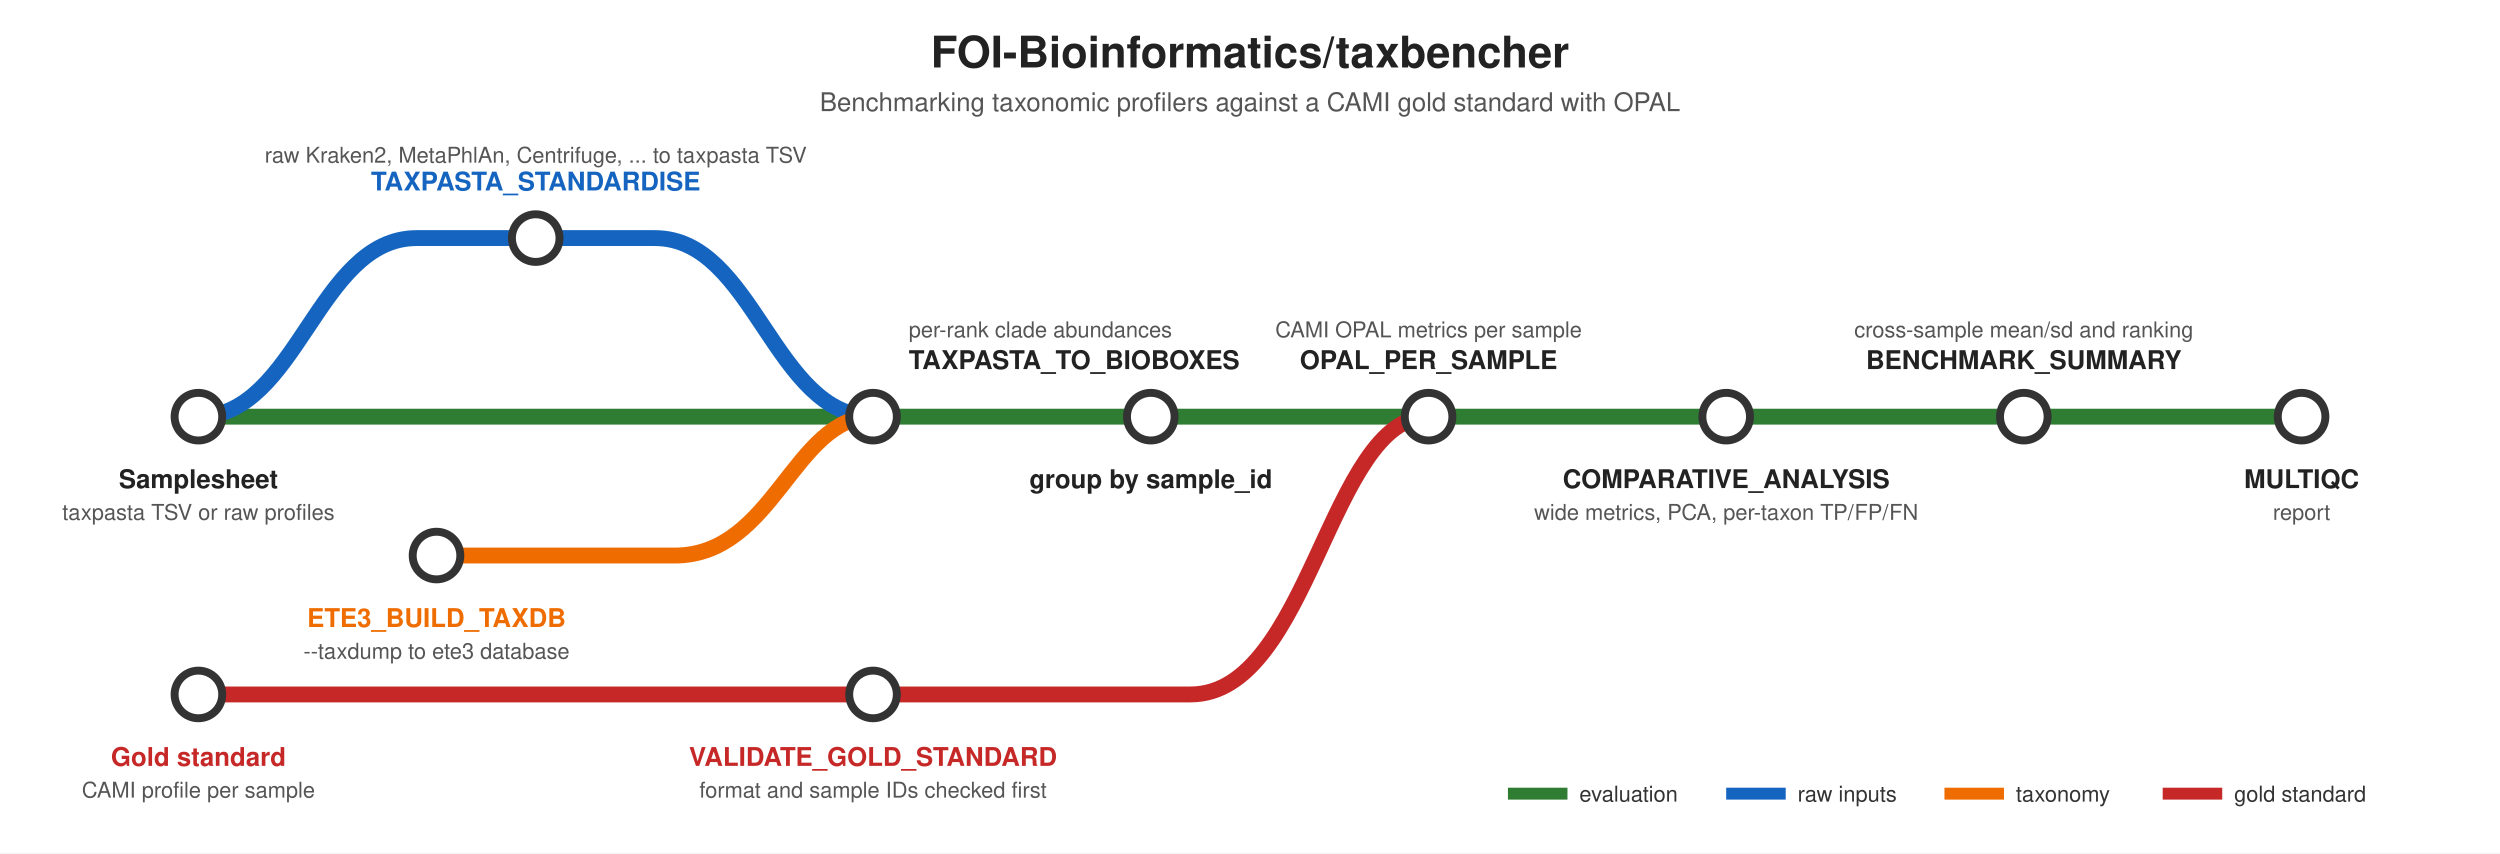
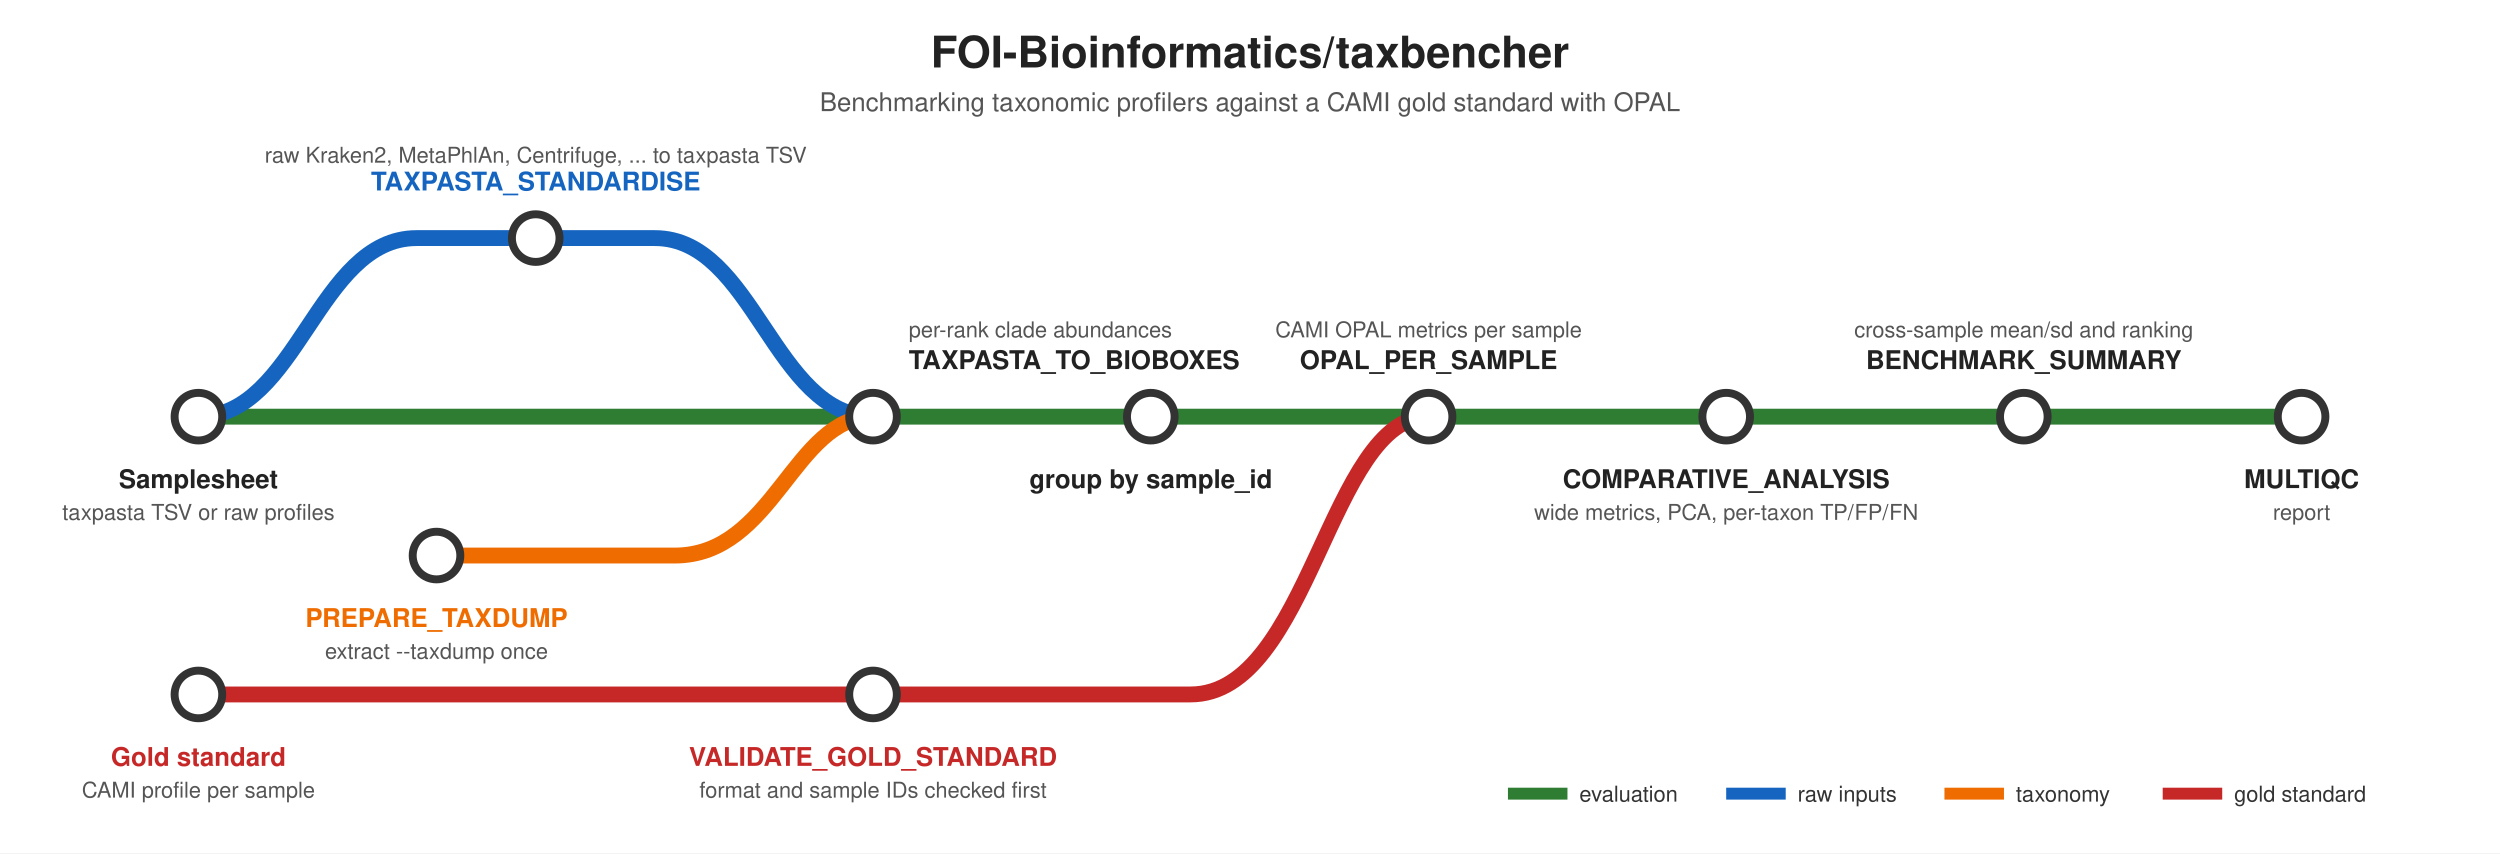
<svg xmlns="http://www.w3.org/2000/svg" width="1260" height="430" viewBox="0 0 1260 430" font-family="Helvetica, Arial, sans-serif">
  <rect width="1260" height="430" fill="#ffffff" />
  <text x="630" y="34" text-anchor="middle" font-size="22" font-weight="bold" fill="#222">FOI-Bioinformatics/taxbencher</text>
  <text x="630" y="56" text-anchor="middle" font-size="13" fill="#555">Benchmarking taxonomic profilers against a CAMI gold standard with OPAL</text>
  <line x1="100" y1="210" x2="1160" y2="210" stroke="#2e7d32" stroke-width="8" stroke-linecap="round" />
  <path d="M 100 210 C 150 210, 160 120, 210 120 L 330 120 C 380 120, 390 210, 440 210" fill="none" stroke="#1565c0" stroke-width="8" stroke-linecap="round" />
  <path d="M 220 280 L 340 280 C 390 280, 400 210, 440 210" fill="none" stroke="#ef6c00" stroke-width="8" stroke-linecap="round" />
  <path d="M 100 350 L 600 350 C 660 350, 670 210, 720 210" fill="none" stroke="#c62828" stroke-width="8" stroke-linecap="round" />
  <g fill="#ffffff" stroke="#333" stroke-width="4">
    <circle cx="100" cy="210" r="12" />
    <circle cx="270" cy="120" r="12" />
    <circle cx="440" cy="210" r="12" />
    <circle cx="580" cy="210" r="12" />
    <circle cx="720" cy="210" r="12" />
    <circle cx="870" cy="210" r="12" />
    <circle cx="1020" cy="210" r="12" />
    <circle cx="1160" cy="210" r="12" />
    <circle cx="220" cy="280" r="12" />
    <circle cx="100" cy="350" r="12" />
    <circle cx="440" cy="350" r="12" />
  </g>
  <g font-size="13" fill="#222" text-anchor="middle">
    <text x="100" y="246" font-weight="bold">Samplesheet</text>
    <text x="100" y="262" font-size="11" fill="#555">taxpasta TSV or raw profiles</text>
    <text x="270" y="96" font-weight="bold" fill="#1565c0">TAXPASTA_STANDARDISE</text>
    <text x="270" y="82" font-size="11" fill="#555">raw Kraken2, MetaPhlAn, Centrifuge, ... to taxpasta TSV</text>
    <text x="458" y="186" font-weight="bold" text-anchor="start">TAXPASTA_TO_BIOBOXES</text>
    <text x="458" y="170" font-size="11" fill="#555" text-anchor="start">per-rank clade abundances</text>
    <text x="580" y="246" font-weight="bold">group by sample_id</text>
    <text x="720" y="186" font-weight="bold">OPAL_PER_SAMPLE</text>
    <text x="720" y="170" font-size="11" fill="#555">CAMI OPAL metrics per sample</text>
    <text x="870" y="246" font-weight="bold">COMPARATIVE_ANALYSIS</text>
    <text x="870" y="262" font-size="11" fill="#555">wide metrics, PCA, per-taxon TP/FP/FN</text>
    <text x="1020" y="186" font-weight="bold">BENCHMARK_SUMMARY</text>
    <text x="1020" y="170" font-size="11" fill="#555">cross-sample mean/sd and ranking</text>
    <text x="1160" y="246" font-weight="bold">MULTIQC</text>
    <text x="1160" y="262" font-size="11" fill="#555">report</text>
-     <text x="220" y="316" font-weight="bold" fill="#ef6c00">ETE3_BUILD_TAXDB</text>
-     <text x="220" y="332" font-size="11" fill="#555">--taxdump to ete3 database</text>
+     <text x="220" y="316" font-weight="bold" fill="#ef6c00">PREPARE_TAXDUMP</text>
+     <text x="220" y="332" font-size="11" fill="#555">extract --taxdump once</text>
    <text x="100" y="386" font-weight="bold" fill="#c62828">Gold standard</text>
    <text x="100" y="402" font-size="11" fill="#555">CAMI profile per sample</text>
    <text x="440" y="386" font-weight="bold" fill="#c62828">VALIDATE_GOLD_STANDARD</text>
    <text x="440" y="402" font-size="11" fill="#555">format and sample IDs checked first</text>
  </g>
  <g font-size="11" fill="#333">
    <line x1="760" y1="400" x2="790" y2="400" stroke="#2e7d32" stroke-width="6" />
    <text x="796" y="404">evaluation</text>
    <line x1="870" y1="400" x2="900" y2="400" stroke="#1565c0" stroke-width="6" />
    <text x="906" y="404">raw inputs</text>
    <line x1="980" y1="400" x2="1010" y2="400" stroke="#ef6c00" stroke-width="6" />
    <text x="1016" y="404">taxonomy</text>
    <line x1="1090" y1="400" x2="1120" y2="400" stroke="#c62828" stroke-width="6" />
    <text x="1126" y="404">gold standard</text>
  </g>
</svg>
